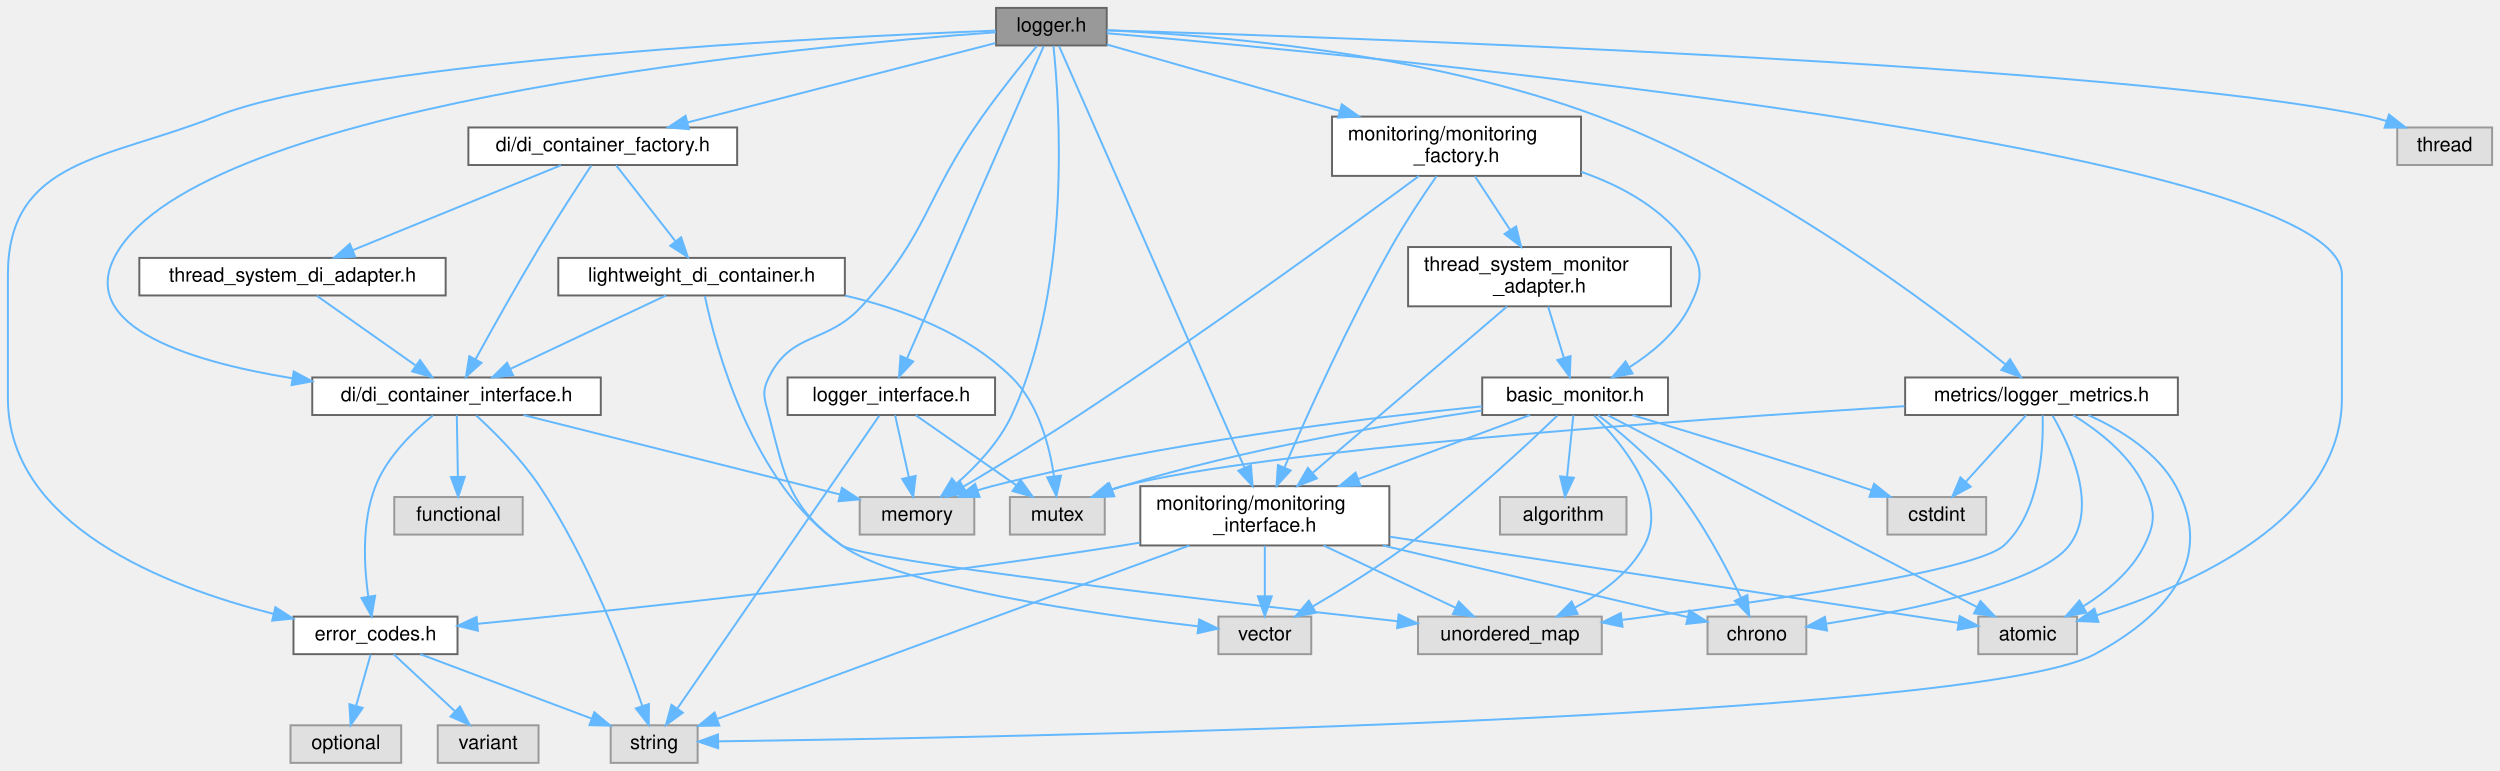
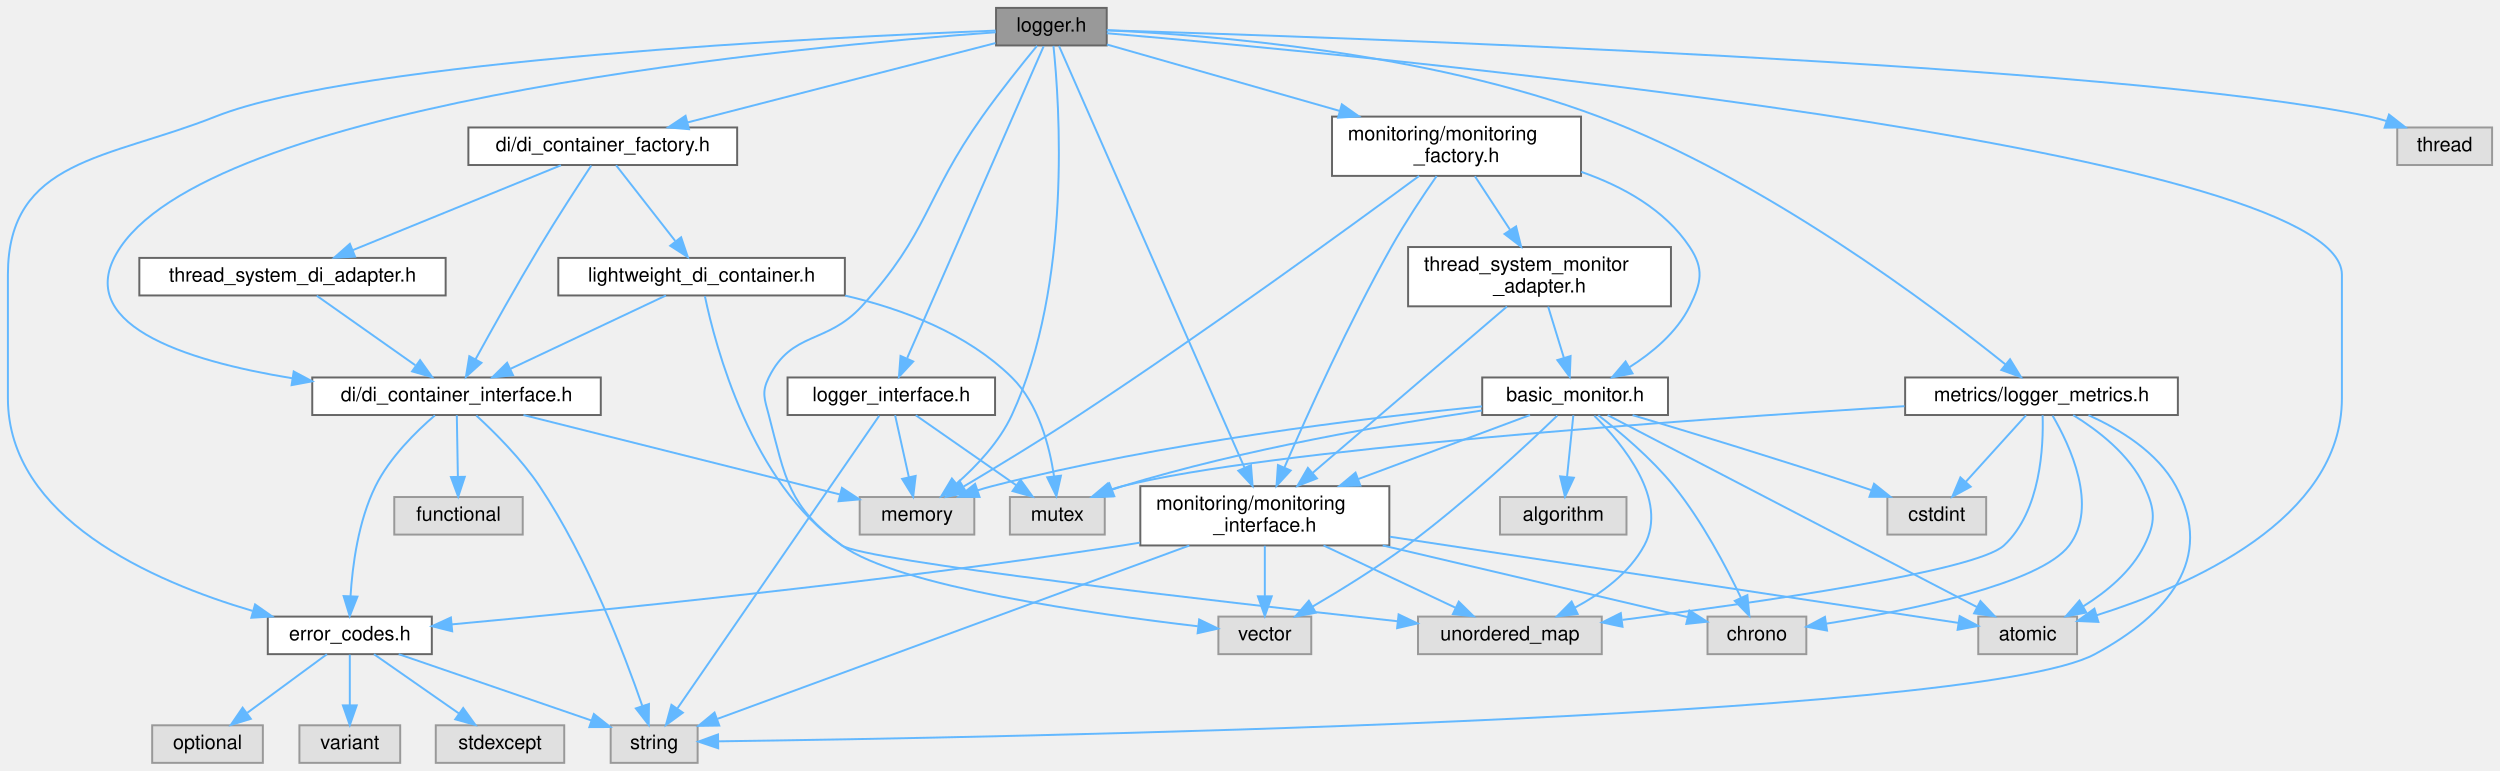
<svg xmlns="http://www.w3.org/2000/svg" xmlns:xlink="http://www.w3.org/1999/xlink" width="1265pt" height="390pt" viewBox="0.00 0.00 1265.00 390.00">
  <g id="graph0" class="graph" transform="scale(1 1) rotate(0) translate(4 386)">
    <g id="Node000001" class="node">
      <g id="a_Node000001">
        <a xlink:title=" ">
          <polygon fill="#999999" stroke="#666666" points="556,-382 500,-382 500,-363 556,-363 556,-382" />
          <text text-anchor="middle" x="528" y="-370" font-family="Helvetica,sans-Serif" font-size="10.00">logger.h</text>
        </a>
      </g>
    </g>
    <g id="Node000002" class="node">
      <g id="a_Node000002">
        <a xlink:title=" ">
          <polygon fill="#e0e0e0" stroke="#999999" points="489,-134.5 431,-134.5 431,-115.5 489,-115.5 489,-134.5" />
          <text text-anchor="middle" x="460" y="-122.5" font-family="Helvetica,sans-Serif" font-size="10.00">memory</text>
        </a>
      </g>
    </g>
    <g id="edge1_Node000001_Node000002" class="edge">
      <g id="a_edge1_Node000001_Node000002">
        <a xlink:title=" ">
          <path fill="none" stroke="#63b8ff" d="M529.04,-362.79C532.04,-334.36 538.67,-242.26 508,-176 501.7,-162.39 490.15,-150.17 479.96,-141.23" />
          <polygon fill="#63b8ff" stroke="#63b8ff" points="482.14,-138.48 472.21,-134.79 477.66,-143.87 482.14,-138.48" />
        </a>
      </g>
    </g>
    <g id="Node000003" class="node">
      <g id="a_Node000003">
        <a xlink:title=" ">
          <polygon fill="#e0e0e0" stroke="#999999" points="659.5,-74 612.5,-74 612.5,-55 659.5,-55 659.5,-74" />
          <text text-anchor="middle" x="636" y="-62" font-family="Helvetica,sans-Serif" font-size="10.00">vector</text>
        </a>
      </g>
    </g>
    <g id="edge2_Node000001_Node000003" class="edge">
      <g id="a_edge2_Node000001_Node000003">
        <a xlink:title=" ">
          <path fill="none" stroke="#63b8ff" d="M520.76,-362.83C513.49,-354.01 502.09,-339.83 493,-327 463.78,-285.75 466.15,-268.28 432,-231 414.23,-211.6 396.65,-218.59 385,-195 381.26,-187.43 382.87,-184.17 385,-176 393.5,-143.46 394.88,-129.88 422,-110 450.28,-89.28 549.22,-75.29 602.08,-69.11" />
          <polygon fill="#63b8ff" stroke="#63b8ff" points="602.78,-72.55 612.32,-67.94 601.99,-65.59 602.78,-72.55" />
        </a>
      </g>
    </g>
    <g id="Node000004" class="node">
      <g id="a_Node000004">
        <a xlink:title=" ">
          <polygon fill="#e0e0e0" stroke="#999999" points="1047,-74 997,-74 997,-55 1047,-55 1047,-74" />
          <text text-anchor="middle" x="1022" y="-62" font-family="Helvetica,sans-Serif" font-size="10.00">atomic</text>
        </a>
      </g>
    </g>
    <g id="edge3_Node000001_Node000004" class="edge">
      <g id="a_edge3_Node000001_Node000004">
        <a xlink:title=" ">
          <path fill="none" stroke="#63b8ff" d="M556.06,-369.18C681.05,-358.48 1181,-311.63 1181,-247 1181,-247 1181,-247 1181,-184.5 1181,-122.99 1103.78,-89.42 1056.96,-74.72" />
          <polygon fill="#63b8ff" stroke="#63b8ff" points="1057.78,-71.31 1047.19,-71.78 1055.76,-78.01 1057.78,-71.31" />
        </a>
      </g>
    </g>
    <g id="Node000005" class="node">
      <g id="a_Node000005">
        <a xlink:title=" ">
          <polygon fill="#e0e0e0" stroke="#999999" points="1257,-321.5 1209,-321.5 1209,-302.5 1257,-302.5 1257,-321.5" />
          <text text-anchor="middle" x="1233" y="-309.5" font-family="Helvetica,sans-Serif" font-size="10.00">thread</text>
        </a>
      </g>
    </g>
    <g id="edge4_Node000001_Node000005" class="edge">
      <g id="a_edge4_Node000001_Node000005">
        <a xlink:title=" ">
          <path fill="none" stroke="#63b8ff" d="M556.08,-370.7C666.37,-367.37 1070,-353.62 1195,-327 1197.84,-326.4 1200.75,-325.62 1203.63,-324.75" />
          <polygon fill="#63b8ff" stroke="#63b8ff" points="1204.85,-328.03 1213.2,-321.51 1202.61,-321.4 1204.85,-328.03" />
        </a>
      </g>
    </g>
    <g id="Node000006" class="node">
      <g id="a_Node000006">
        <a xlink:href="logger__interface_8h.html" target="_top" xlink:title=" ">
          <polygon fill="white" stroke="#666666" points="499.5,-195 394.5,-195 394.5,-176 499.5,-176 499.5,-195" />
          <text text-anchor="middle" x="447" y="-183" font-family="Helvetica,sans-Serif" font-size="10.00">logger_interface.h</text>
        </a>
      </g>
    </g>
    <g id="edge5_Node000001_Node000006" class="edge">
      <g id="a_edge5_Node000001_Node000006">
        <a xlink:title=" ">
          <path fill="none" stroke="#63b8ff" d="M524.09,-362.58C511.56,-333.94 472.17,-243.98 455.06,-204.91" />
          <polygon fill="#63b8ff" stroke="#63b8ff" points="458.08,-203.09 450.87,-195.33 451.67,-205.9 458.08,-203.09" />
        </a>
      </g>
    </g>
    <g id="Node000009" class="node">
      <g id="a_Node000009">
        <a xlink:href="error__codes_8h.html" target="_top" xlink:title=" ">
-           <polygon fill="white" stroke="#666666" points="227.5,-74 144.5,-74 144.5,-55 227.5,-55 227.5,-74" />
-           <text text-anchor="middle" x="186" y="-62" font-family="Helvetica,sans-Serif" font-size="10.00">error_codes.h</text>
+           <polygon fill="white" stroke="#666666" points="214.5,-74 131.5,-74 131.5,-55 214.5,-55 214.5,-74" />
+           <text text-anchor="middle" x="173" y="-62" font-family="Helvetica,sans-Serif" font-size="10.00">error_codes.h</text>
        </a>
      </g>
    </g>
    <g id="edge9_Node000001_Node000009" class="edge">
      <g id="a_edge9_Node000001_Node000009">
        <a xlink:title=" ">
-           <path fill="none" stroke="#63b8ff" d="M499.8,-370.51C417.25,-367.31 177.32,-355.71 105,-327 50.47,-305.35 0,-305.67 0,-247 0,-247 0,-247 0,-184.5 0,-120.44 79.25,-89.31 134.29,-75.41" />
-           <polygon fill="#63b8ff" stroke="#63b8ff" points="135.35,-78.75 144.26,-73.01 133.72,-71.95 135.35,-78.75" />
-         </a>
-       </g>
-     </g>
-     <g id="Node000012" class="node">
-       <g id="a_Node000012">
+           <path fill="none" stroke="#63b8ff" d="M499.8,-370.51C417.25,-367.31 177.32,-355.71 105,-327 50.47,-305.35 0,-305.67 0,-247 0,-247 0,-247 0,-184.5 0,-124.01 72.69,-91.94 123.83,-76.86" />
+           <polygon fill="#63b8ff" stroke="#63b8ff" points="125.07,-80.15 133.74,-74.07 123.17,-73.41 125.07,-80.15" />
+         </a>
+       </g>
+     </g>
+     <g id="Node000013" class="node">
+       <g id="a_Node000013">
        <a xlink:href="logger__metrics_8h.html" target="_top" xlink:title=" ">
          <polygon fill="white" stroke="#666666" points="1098,-195 960,-195 960,-176 1098,-176 1098,-195" />
          <text text-anchor="middle" x="1029" y="-183" font-family="Helvetica,sans-Serif" font-size="10.00">metrics/logger_metrics.h</text>
        </a>
      </g>
    </g>
-     <g id="edge13_Node000001_Node000012" class="edge">
-       <g id="a_edge13_Node000001_Node000012">
+     <g id="edge14_Node000001_Node000013" class="edge">
+       <g id="a_edge14_Node000001_Node000013">
        <a xlink:title=" ">
          <path fill="none" stroke="#63b8ff" d="M556.07,-370.67C607.17,-368.36 718.15,-359.66 805,-327 888.53,-295.58 974.38,-230.85 1010.85,-201.53" />
          <polygon fill="#63b8ff" stroke="#63b8ff" points="1013.09,-204.22 1018.64,-195.19 1008.67,-198.78 1013.09,-204.22" />
        </a>
      </g>
    </g>
-     <g id="Node000016" class="node">
-       <g id="a_Node000016">
+     <g id="Node000017" class="node">
+       <g id="a_Node000017">
        <a xlink:href="di__container__interface_8h.html" target="_top" xlink:title="Abstract interface for dependency injection container.">
          <polygon fill="white" stroke="#666666" points="300,-195 154,-195 154,-176 300,-176 300,-195" />
          <text text-anchor="middle" x="227" y="-183" font-family="Helvetica,sans-Serif" font-size="10.00">di/di_container_interface.h</text>
        </a>
      </g>
    </g>
-     <g id="edge20_Node000001_Node000016" class="edge">
-       <g id="a_edge20_Node000001_Node000016">
+     <g id="edge21_Node000001_Node000017" class="edge">
+       <g id="a_edge21_Node000001_Node000017">
        <a xlink:title=" ">
          <path fill="none" stroke="#63b8ff" d="M499.86,-369.67C406.17,-362.92 107.83,-335.75 57,-261 30.72,-222.35 88.79,-203.58 144.06,-194.57" />
          <polygon fill="#63b8ff" stroke="#63b8ff" points="144.62,-198.03 153.97,-193.05 143.55,-191.11 144.62,-198.03" />
        </a>
      </g>
    </g>
-     <g id="Node000018" class="node">
-       <g id="a_Node000018">
+     <g id="Node000019" class="node">
+       <g id="a_Node000019">
        <a xlink:href="di__container__factory_8h.html" target="_top" xlink:title="Factory for creating appropriate DI containers.">
          <polygon fill="white" stroke="#666666" points="369,-321.5 233,-321.5 233,-302.5 369,-302.5 369,-321.5" />
          <text text-anchor="middle" x="301" y="-309.5" font-family="Helvetica,sans-Serif" font-size="10.00">di/di_container_factory.h</text>
        </a>
      </g>
    </g>
-     <g id="edge25_Node000001_Node000018" class="edge">
-       <g id="a_edge25_Node000001_Node000018">
+     <g id="edge26_Node000001_Node000019" class="edge">
+       <g id="a_edge26_Node000001_Node000019">
        <a xlink:title=" ">
          <path fill="none" stroke="#63b8ff" d="M499.71,-364.21C460.59,-354.13 389.66,-335.85 343.98,-324.08" />
          <polygon fill="#63b8ff" stroke="#63b8ff" points="344.63,-320.63 334.07,-321.52 342.88,-327.41 344.63,-320.63" />
        </a>
      </g>
    </g>
-     <g id="Node000021" class="node">
-       <g id="a_Node000021">
+     <g id="Node000022" class="node">
+       <g id="a_Node000022">
        <a xlink:href="monitoring__interface_8h.html" target="_top" xlink:title="Abstract interface for monitoring and metrics collection.">
          <polygon fill="white" stroke="#666666" points="699,-140 573,-140 573,-110 699,-110 699,-140" />
          <text text-anchor="start" x="581" y="-128" font-family="Helvetica,sans-Serif" font-size="10.00">monitoring/monitoring</text>
          <text text-anchor="middle" x="636" y="-117" font-family="Helvetica,sans-Serif" font-size="10.00">_interface.h</text>
        </a>
      </g>
    </g>
-     <g id="edge33_Node000001_Node000021" class="edge">
-       <g id="a_edge33_Node000001_Node000021">
+     <g id="edge34_Node000001_Node000022" class="edge">
+       <g id="a_edge34_Node000001_Node000022">
        <a xlink:title=" ">
          <path fill="none" stroke="#63b8ff" d="M531.84,-362.76C546.95,-328.42 602.57,-202 625.75,-149.3" />
          <polygon fill="#63b8ff" stroke="#63b8ff" points="628.98,-150.64 629.81,-140.08 622.58,-147.82 628.98,-150.64" />
        </a>
      </g>
    </g>
-     <g id="Node000022" class="node">
-       <g id="a_Node000022">
+     <g id="Node000023" class="node">
+       <g id="a_Node000023">
        <a xlink:href="monitoring__factory_8h.html" target="_top" xlink:title="Factory for creating appropriate monitoring implementations.">
          <polygon fill="white" stroke="#666666" points="796,-327 670,-327 670,-297 796,-297 796,-327" />
          <text text-anchor="start" x="678" y="-315" font-family="Helvetica,sans-Serif" font-size="10.00">monitoring/monitoring</text>
          <text text-anchor="middle" x="733" y="-304" font-family="Helvetica,sans-Serif" font-size="10.00">_factory.h</text>
        </a>
      </g>
    </g>
-     <g id="edge40_Node000001_Node000022" class="edge">
-       <g id="a_edge40_Node000001_Node000022">
+     <g id="edge41_Node000001_Node000023" class="edge">
+       <g id="a_edge41_Node000001_Node000023">
        <a xlink:title=" ">
          <path fill="none" stroke="#63b8ff" d="M556.07,-363.49C586.3,-354.86 635.26,-340.89 674.02,-329.83" />
          <polygon fill="#63b8ff" stroke="#63b8ff" points="674.98,-333.2 683.64,-327.09 673.06,-326.46 674.98,-333.2" />
        </a>
      </g>
    </g>
    <g id="edge6_Node000006_Node000002" class="edge">
      <g id="a_edge6_Node000006_Node000002">
        <a xlink:title=" ">
          <path fill="none" stroke="#63b8ff" d="M448.92,-175.87C450.74,-167.66 453.55,-155.04 455.88,-144.55" />
          <polygon fill="#63b8ff" stroke="#63b8ff" points="459.32,-145.19 458.07,-134.67 452.49,-143.67 459.32,-145.19" />
        </a>
      </g>
    </g>
    <g id="Node000007" class="node">
      <g id="a_Node000007">
        <a xlink:title=" ">
          <polygon fill="#e0e0e0" stroke="#999999" points="555,-134.5 507,-134.5 507,-115.5 555,-115.5 555,-134.5" />
          <text text-anchor="middle" x="531" y="-122.5" font-family="Helvetica,sans-Serif" font-size="10.00">mutex</text>
        </a>
      </g>
    </g>
    <g id="edge7_Node000006_Node000007" class="edge">
      <g id="a_edge7_Node000006_Node000007">
        <a xlink:title=" ">
          <path fill="none" stroke="#63b8ff" d="M459.39,-175.87C472.79,-166.54 494.38,-151.51 510.35,-140.38" />
          <polygon fill="#63b8ff" stroke="#63b8ff" points="512.35,-143.25 518.55,-134.67 508.35,-137.51 512.35,-143.25" />
        </a>
      </g>
    </g>
    <g id="Node000008" class="node">
      <g id="a_Node000008">
        <a xlink:title=" ">
          <polygon fill="#e0e0e0" stroke="#999999" points="349,-19 305,-19 305,0 349,0 349,-19" />
          <text text-anchor="middle" x="327" y="-7" font-family="Helvetica,sans-Serif" font-size="10.00">string</text>
        </a>
      </g>
    </g>
    <g id="edge8_Node000006_Node000008" class="edge">
      <g id="a_edge8_Node000006_Node000008">
        <a xlink:title=" ">
          <path fill="none" stroke="#63b8ff" d="M440.88,-175.63C421.94,-148.17 364.02,-64.18 338.87,-27.71" />
          <polygon fill="#63b8ff" stroke="#63b8ff" points="341.52,-25.39 332.96,-19.14 335.76,-29.36 341.52,-25.39" />
        </a>
      </g>
    </g>
    <g id="edge10_Node000009_Node000008" class="edge">
      <g id="a_edge10_Node000009_Node000008">
        <a xlink:title=" ">
-           <path fill="none" stroke="#63b8ff" d="M208.65,-54.98C232.12,-46.16 268.99,-32.31 295.33,-22.4" />
-           <polygon fill="#63b8ff" stroke="#63b8ff" points="296.74,-25.61 304.87,-18.82 294.27,-19.06 296.74,-25.61" />
+           <path fill="none" stroke="#63b8ff" d="M197.74,-54.98C224.21,-45.88 266.28,-31.4 295.19,-21.45" />
+           <polygon fill="#63b8ff" stroke="#63b8ff" points="296.5,-24.7 304.82,-18.13 294.22,-18.08 296.5,-24.7" />
        </a>
      </g>
    </g>
    <g id="Node000010" class="node">
      <g id="a_Node000010">
        <a xlink:title=" ">
-           <polygon fill="#e0e0e0" stroke="#999999" points="199,-19 143,-19 143,0 199,0 199,-19" />
-           <text text-anchor="middle" x="171" y="-7" font-family="Helvetica,sans-Serif" font-size="10.00">optional</text>
+           <polygon fill="#e0e0e0" stroke="#999999" points="281.5,-19 216.5,-19 216.5,0 281.5,0 281.5,-19" />
+           <text text-anchor="middle" x="249" y="-7" font-family="Helvetica,sans-Serif" font-size="10.00">stdexcept</text>
        </a>
      </g>
    </g>
    <g id="edge11_Node000009_Node000010" class="edge">
      <g id="a_edge11_Node000009_Node000010">
        <a xlink:title=" ">
-           <path fill="none" stroke="#63b8ff" d="M183.52,-54.75C181.54,-47.72 178.68,-37.62 176.19,-28.84" />
-           <polygon fill="#63b8ff" stroke="#63b8ff" points="179.52,-27.76 173.43,-19.09 172.79,-29.66 179.52,-27.76" />
+           <path fill="none" stroke="#63b8ff" d="M185.21,-54.98C196.78,-46.92 214.38,-34.65 228.16,-25.03" />
+           <polygon fill="#63b8ff" stroke="#63b8ff" points="230.37,-27.76 236.57,-19.17 226.36,-22.02 230.37,-27.76" />
        </a>
      </g>
    </g>
    <g id="Node000011" class="node">
      <g id="a_Node000011">
        <a xlink:title=" ">
-           <polygon fill="#e0e0e0" stroke="#999999" points="268.5,-19 217.5,-19 217.5,0 268.5,0 268.5,-19" />
-           <text text-anchor="middle" x="243" y="-7" font-family="Helvetica,sans-Serif" font-size="10.00">variant</text>
+           <polygon fill="#e0e0e0" stroke="#999999" points="129,-19 73,-19 73,0 129,0 129,-19" />
+           <text text-anchor="middle" x="101" y="-7" font-family="Helvetica,sans-Serif" font-size="10.00">optional</text>
        </a>
      </g>
    </g>
    <g id="edge12_Node000009_Node000011" class="edge">
      <g id="a_edge12_Node000009_Node000011">
        <a xlink:title=" ">
-           <path fill="none" stroke="#63b8ff" d="M195.16,-54.98C203.5,-47.23 216.03,-35.58 226.18,-26.14" />
-           <polygon fill="#63b8ff" stroke="#63b8ff" points="228.74,-28.54 233.68,-19.17 223.97,-23.42 228.74,-28.54" />
-         </a>
-       </g>
-     </g>
-     <g id="edge14_Node000012_Node000004" class="edge">
-       <g id="a_edge14_Node000012_Node000004">
+           <path fill="none" stroke="#63b8ff" d="M161.43,-54.98C150.58,-47 134.12,-34.88 121.12,-25.31" />
+           <polygon fill="#63b8ff" stroke="#63b8ff" points="122.91,-22.28 112.78,-19.17 118.76,-27.92 122.91,-22.28" />
+         </a>
+       </g>
+     </g>
+     <g id="Node000012" class="node">
+       <g id="a_Node000012">
+         <a xlink:title=" ">
+           <polygon fill="#e0e0e0" stroke="#999999" points="198.5,-19 147.5,-19 147.5,0 198.5,0 198.5,-19" />
+           <text text-anchor="middle" x="173" y="-7" font-family="Helvetica,sans-Serif" font-size="10.00">variant</text>
+         </a>
+       </g>
+     </g>
+     <g id="edge13_Node000009_Node000012" class="edge">
+       <g id="a_edge13_Node000009_Node000012">
+         <a xlink:title=" ">
+           <path fill="none" stroke="#63b8ff" d="M173,-54.75C173,-47.8 173,-37.85 173,-29.13" />
+           <polygon fill="#63b8ff" stroke="#63b8ff" points="176.5,-29.09 173,-19.09 169.5,-29.09 176.5,-29.09" />
+         </a>
+       </g>
+     </g>
+     <g id="edge15_Node000013_Node000004" class="edge">
+       <g id="a_edge15_Node000013_Node000004">
        <a xlink:title=" ">
          <path fill="none" stroke="#63b8ff" d="M1045.03,-175.95C1057.41,-168.35 1073.65,-155.97 1081,-140 1086.58,-127.89 1086.95,-121.93 1081,-110 1074.43,-96.82 1061.9,-86.52 1050.07,-79.16" />
          <polygon fill="#63b8ff" stroke="#63b8ff" points="1051.68,-76.05 1041.27,-74.1 1048.2,-82.12 1051.68,-76.05" />
        </a>
      </g>
    </g>
-     <g id="edge19_Node000012_Node000007" class="edge">
-       <g id="a_edge19_Node000012_Node000007">
+     <g id="edge20_Node000013_Node000007" class="edge">
+       <g id="a_edge20_Node000013_Node000007">
        <a xlink:title=" ">
          <path fill="none" stroke="#63b8ff" d="M959.66,-180.47C848.88,-173.59 637.01,-158.51 564,-140 562.05,-139.51 560.08,-138.92 558.1,-138.26" />
          <polygon fill="#63b8ff" stroke="#63b8ff" points="559.06,-134.88 548.47,-134.58 556.56,-141.42 559.06,-134.88" />
        </a>
      </g>
    </g>
-     <g id="edge17_Node000012_Node000008" class="edge">
-       <g id="a_edge17_Node000012_Node000008">
+     <g id="edge18_Node000013_Node000008" class="edge">
+       <g id="a_edge18_Node000013_Node000008">
        <a xlink:title=" ">
          <path fill="none" stroke="#63b8ff" d="M1052.78,-175.92C1068.43,-168.89 1087.67,-157.25 1097,-140 1116.95,-103.1 1092.9,-74.95 1056,-55 994.23,-21.61 493.5,-12.68 359.75,-10.89" />
          <polygon fill="#63b8ff" stroke="#63b8ff" points="359.4,-7.38 349.35,-10.75 359.31,-14.38 359.4,-7.38" />
        </a>
      </g>
    </g>
-     <g id="Node000013" class="node">
-       <g id="a_Node000013">
+     <g id="Node000014" class="node">
+       <g id="a_Node000014">
        <a xlink:title=" ">
          <polygon fill="#e0e0e0" stroke="#999999" points="910,-74 860,-74 860,-55 910,-55 910,-74" />
          <text text-anchor="middle" x="885" y="-62" font-family="Helvetica,sans-Serif" font-size="10.00">chrono</text>
        </a>
      </g>
    </g>
-     <g id="edge15_Node000012_Node000013" class="edge">
-       <g id="a_edge15_Node000012_Node000013">
+     <g id="edge16_Node000013_Node000014" class="edge">
+       <g id="a_edge16_Node000013_Node000014">
        <a xlink:title=" ">
          <path fill="none" stroke="#63b8ff" d="M1034.6,-175.7C1043.38,-160.66 1057.94,-129.72 1043,-110 1028.21,-90.47 962.02,-77.1 920.14,-70.43" />
          <polygon fill="#63b8ff" stroke="#63b8ff" points="920.48,-66.94 910.07,-68.87 919.42,-73.86 920.48,-66.94" />
        </a>
      </g>
    </g>
-     <g id="Node000014" class="node">
-       <g id="a_Node000014">
+     <g id="Node000015" class="node">
+       <g id="a_Node000015">
        <a xlink:title=" ">
          <polygon fill="#e0e0e0" stroke="#999999" points="1001,-134.5 951,-134.5 951,-115.5 1001,-115.5 1001,-134.5" />
          <text text-anchor="middle" x="976" y="-122.5" font-family="Helvetica,sans-Serif" font-size="10.00">cstdint</text>
        </a>
      </g>
    </g>
-     <g id="edge16_Node000012_Node000014" class="edge">
-       <g id="a_edge16_Node000012_Node000014">
+     <g id="edge17_Node000013_Node000015" class="edge">
+       <g id="a_edge17_Node000013_Node000015">
        <a xlink:title=" ">
          <path fill="none" stroke="#63b8ff" d="M1021.18,-175.87C1013.19,-167.05 1000.61,-153.16 990.74,-142.27" />
          <polygon fill="#63b8ff" stroke="#63b8ff" points="993.16,-139.73 983.85,-134.67 987.97,-144.43 993.16,-139.73" />
        </a>
      </g>
    </g>
-     <g id="Node000015" class="node">
-       <g id="a_Node000015">
+     <g id="Node000016" class="node">
+       <g id="a_Node000016">
        <a xlink:title=" ">
          <polygon fill="#e0e0e0" stroke="#999999" points="806.5,-74 713.5,-74 713.5,-55 806.5,-55 806.5,-74" />
          <text text-anchor="middle" x="760" y="-62" font-family="Helvetica,sans-Serif" font-size="10.00">unordered_map</text>
        </a>
      </g>
    </g>
-     <g id="edge18_Node000012_Node000015" class="edge">
-       <g id="a_edge18_Node000012_Node000015">
+     <g id="edge19_Node000013_Node000016" class="edge">
+       <g id="a_edge19_Node000013_Node000016">
        <a xlink:title=" ">
          <path fill="none" stroke="#63b8ff" d="M1029.56,-175.89C1030.06,-160.28 1028.68,-127.35 1010,-110 996,-97 886.33,-81.2 816.97,-72.35" />
          <polygon fill="#63b8ff" stroke="#63b8ff" points="816.99,-68.83 806.63,-71.05 816.11,-75.77 816.99,-68.83" />
        </a>
      </g>
    </g>
-     <g id="edge21_Node000016_Node000002" class="edge">
-       <g id="a_edge21_Node000016_Node000002">
+     <g id="edge22_Node000017_Node000002" class="edge">
+       <g id="a_edge22_Node000017_Node000002">
        <a xlink:title=" ">
          <path fill="none" stroke="#63b8ff" d="M260.88,-175.99C303.39,-165.32 376.12,-147.06 420.93,-135.81" />
          <polygon fill="#63b8ff" stroke="#63b8ff" points="422.02,-139.14 430.87,-133.31 420.31,-132.36 422.02,-139.14" />
        </a>
      </g>
    </g>
-     <g id="edge23_Node000016_Node000008" class="edge">
-       <g id="a_edge23_Node000016_Node000008">
+     <g id="edge24_Node000017_Node000008" class="edge">
+       <g id="a_edge24_Node000017_Node000008">
        <a xlink:title=" ">
          <path fill="none" stroke="#63b8ff" d="M237.01,-175.74C246.21,-167.29 259.8,-153.78 269,-140 293.42,-103.43 311.98,-54.9 320.99,-28.87" />
          <polygon fill="#63b8ff" stroke="#63b8ff" points="324.37,-29.78 324.25,-19.19 317.74,-27.54 324.37,-29.78" />
        </a>
      </g>
    </g>
-     <g id="edge24_Node000016_Node000009" class="edge">
-       <g id="a_edge24_Node000016_Node000009">
-         <a xlink:title=" ">
-           <path fill="none" stroke="#63b8ff" d="M215.07,-175.8C205.17,-167.77 191.81,-154.87 186,-140 178.96,-121.97 180.15,-99.55 182.36,-84.05" />
-           <polygon fill="#63b8ff" stroke="#63b8ff" points="185.82,-84.58 184.04,-74.14 178.91,-83.41 185.82,-84.58" />
-         </a>
-       </g>
-     </g>
-     <g id="Node000017" class="node">
-       <g id="a_Node000017">
+     <g id="edge25_Node000017_Node000009" class="edge">
+       <g id="a_edge25_Node000017_Node000009">
+         <a xlink:title=" ">
+           <path fill="none" stroke="#63b8ff" d="M216.07,-175.84C206.54,-167.66 193.16,-154.51 186,-140 177.3,-122.38 174.33,-99.9 173.36,-84.26" />
+           <polygon fill="#63b8ff" stroke="#63b8ff" points="176.86,-84.1 172.96,-74.25 169.86,-84.39 176.86,-84.1" />
+         </a>
+       </g>
+     </g>
+     <g id="Node000018" class="node">
+       <g id="a_Node000018">
        <a xlink:title=" ">
          <polygon fill="#e0e0e0" stroke="#999999" points="260.5,-134.5 195.5,-134.5 195.5,-115.5 260.5,-115.5 260.5,-134.5" />
          <text text-anchor="middle" x="228" y="-122.5" font-family="Helvetica,sans-Serif" font-size="10.00">functional</text>
        </a>
      </g>
    </g>
-     <g id="edge22_Node000016_Node000017" class="edge">
-       <g id="a_edge22_Node000016_Node000017">
+     <g id="edge23_Node000017_Node000018" class="edge">
+       <g id="a_edge23_Node000017_Node000018">
        <a xlink:title=" ">
          <path fill="none" stroke="#63b8ff" d="M227.15,-175.87C227.29,-167.75 227.5,-155.31 227.68,-144.89" />
          <polygon fill="#63b8ff" stroke="#63b8ff" points="231.18,-144.73 227.85,-134.67 224.18,-144.61 231.18,-144.73" />
        </a>
      </g>
    </g>
-     <g id="edge26_Node000018_Node000016" class="edge">
-       <g id="a_edge26_Node000018_Node000016">
+     <g id="edge27_Node000019_Node000017" class="edge">
+       <g id="a_edge27_Node000019_Node000017">
        <a xlink:title=" ">
          <path fill="none" stroke="#63b8ff" d="M295.18,-302.24C288.65,-292.33 277.82,-275.66 269,-261 257.45,-241.79 244.92,-219.34 236.58,-204.14" />
          <polygon fill="#63b8ff" stroke="#63b8ff" points="239.62,-202.41 231.76,-195.31 233.48,-205.76 239.62,-202.41" />
        </a>
      </g>
    </g>
-     <g id="Node000019" class="node">
-       <g id="a_Node000019">
+     <g id="Node000020" class="node">
+       <g id="a_Node000020">
        <a xlink:href="lightweight__di__container_8h.html" target="_top" xlink:title="Lightweight dependency injection container implementation.">
          <polygon fill="white" stroke="#666666" points="423.5,-255.5 278.5,-255.5 278.5,-236.5 423.5,-236.5 423.5,-255.5" />
          <text text-anchor="middle" x="351" y="-243.5" font-family="Helvetica,sans-Serif" font-size="10.00">lightweight_di_container.h</text>
        </a>
      </g>
    </g>
-     <g id="edge27_Node000018_Node000019" class="edge">
-       <g id="a_edge27_Node000018_Node000019">
+     <g id="edge28_Node000019_Node000020" class="edge">
+       <g id="a_edge28_Node000019_Node000020">
        <a xlink:title=" ">
          <path fill="none" stroke="#63b8ff" d="M307.74,-302.37C315.38,-292.59 328.01,-276.42 337.66,-264.08" />
          <polygon fill="#63b8ff" stroke="#63b8ff" points="340.64,-265.94 344.04,-255.91 335.13,-261.63 340.64,-265.94" />
        </a>
      </g>
    </g>
-     <g id="Node000020" class="node">
-       <g id="a_Node000020">
+     <g id="Node000021" class="node">
+       <g id="a_Node000021">
        <a xlink:href="thread__system__di__adapter_8h.html" target="_top" xlink:title="Adapter for thread_system's service container.">
          <polygon fill="white" stroke="#666666" points="221.5,-255.5 66.5,-255.5 66.5,-236.5 221.5,-236.5 221.5,-255.5" />
          <text text-anchor="middle" x="144" y="-243.5" font-family="Helvetica,sans-Serif" font-size="10.00">thread_system_di_adapter.h</text>
        </a>
      </g>
    </g>
-     <g id="edge31_Node000018_Node000020" class="edge">
-       <g id="a_edge31_Node000018_Node000020">
+     <g id="edge32_Node000019_Node000021" class="edge">
+       <g id="a_edge32_Node000019_Node000021">
        <a xlink:title=" ">
          <path fill="none" stroke="#63b8ff" d="M279.83,-302.37C252.71,-291.32 205.54,-272.08 174.54,-259.45" />
          <polygon fill="#63b8ff" stroke="#63b8ff" points="175.67,-256.13 165.09,-255.6 173.03,-262.61 175.67,-256.13" />
        </a>
      </g>
    </g>
-     <g id="edge30_Node000019_Node000007" class="edge">
-       <g id="a_edge30_Node000019_Node000007">
+     <g id="edge31_Node000020_Node000007" class="edge">
+       <g id="a_edge31_Node000020_Node000007">
        <a xlink:title=" ">
          <path fill="none" stroke="#63b8ff" d="M423.69,-236.42C453.17,-229.55 485.5,-217.2 508,-195 521.45,-181.73 527.04,-160.39 529.36,-144.95" />
          <polygon fill="#63b8ff" stroke="#63b8ff" points="532.84,-145.3 530.53,-134.96 525.89,-144.48 532.84,-145.3" />
        </a>
      </g>
    </g>
-     <g id="edge29_Node000019_Node000015" class="edge">
-       <g id="a_edge29_Node000019_Node000015">
+     <g id="edge30_Node000020_Node000016" class="edge">
+       <g id="a_edge30_Node000020_Node000016">
        <a xlink:title=" ">
          <path fill="none" stroke="#63b8ff" d="M352.67,-236.16C357.85,-211.38 376.18,-141.04 422,-110 433.5,-102.21 609.86,-81.92 703.14,-71.65" />
          <polygon fill="#63b8ff" stroke="#63b8ff" points="703.7,-75.11 713.26,-70.54 702.94,-68.15 703.7,-75.11" />
        </a>
      </g>
    </g>
-     <g id="edge28_Node000019_Node000016" class="edge">
-       <g id="a_edge28_Node000019_Node000016">
+     <g id="edge29_Node000020_Node000017" class="edge">
+       <g id="a_edge29_Node000020_Node000017">
        <a xlink:title=" ">
          <path fill="none" stroke="#63b8ff" d="M332.97,-236.49C312.31,-226.75 278.22,-210.66 254.3,-199.38" />
          <polygon fill="#63b8ff" stroke="#63b8ff" points="255.59,-196.12 245.05,-195.02 252.6,-202.45 255.59,-196.12" />
        </a>
      </g>
    </g>
-     <g id="edge32_Node000020_Node000016" class="edge">
-       <g id="a_edge32_Node000020_Node000016">
+     <g id="edge33_Node000021_Node000017" class="edge">
+       <g id="a_edge33_Node000021_Node000017">
        <a xlink:title=" ">
          <path fill="none" stroke="#63b8ff" d="M156.25,-236.37C169.36,-227.12 190.42,-212.28 206.15,-201.19" />
          <polygon fill="#63b8ff" stroke="#63b8ff" points="208.55,-203.79 214.7,-195.17 204.51,-198.07 208.55,-203.79" />
        </a>
      </g>
    </g>
-     <g id="edge36_Node000021_Node000003" class="edge">
-       <g id="a_edge36_Node000021_Node000003">
+     <g id="edge37_Node000022_Node000003" class="edge">
+       <g id="a_edge37_Node000022_Node000003">
        <a xlink:title=" ">
          <path fill="none" stroke="#63b8ff" d="M636,-109.84C636,-102.21 636,-92.7 636,-84.45" />
          <polygon fill="#63b8ff" stroke="#63b8ff" points="639.5,-84.27 636,-74.27 632.5,-84.27 639.5,-84.27" />
        </a>
      </g>
    </g>
-     <g id="edge38_Node000021_Node000004" class="edge">
-       <g id="a_edge38_Node000021_Node000004">
+     <g id="edge39_Node000022_Node000004" class="edge">
+       <g id="a_edge39_Node000022_Node000004">
        <a xlink:title=" ">
          <path fill="none" stroke="#63b8ff" d="M699.31,-114.41C781.36,-101.97 921.63,-80.71 986.8,-70.84" />
          <polygon fill="#63b8ff" stroke="#63b8ff" points="987.6,-74.25 996.96,-69.29 986.55,-67.33 987.6,-74.25" />
        </a>
      </g>
    </g>
-     <g id="edge34_Node000021_Node000008" class="edge">
-       <g id="a_edge34_Node000021_Node000008">
+     <g id="edge35_Node000022_Node000008" class="edge">
+       <g id="a_edge35_Node000022_Node000008">
        <a xlink:title=" ">
          <path fill="none" stroke="#63b8ff" d="M597.8,-109.97C536.26,-87.36 416.29,-43.3 358.98,-22.25" />
          <polygon fill="#63b8ff" stroke="#63b8ff" points="359.95,-18.87 349.36,-18.71 357.54,-25.45 359.95,-18.87" />
        </a>
      </g>
    </g>
-     <g id="edge39_Node000021_Node000009" class="edge">
-       <g id="a_edge39_Node000021_Node000009">
-         <a xlink:title=" ">
-           <path fill="none" stroke="#63b8ff" d="M572.83,-111.44C569.85,-110.93 566.89,-110.45 564,-110 447.94,-91.91 310.81,-77.49 237.82,-70.36" />
-           <polygon fill="#63b8ff" stroke="#63b8ff" points="237.82,-66.84 227.53,-69.36 237.14,-73.81 237.82,-66.84" />
-         </a>
-       </g>
-     </g>
-     <g id="edge37_Node000021_Node000013" class="edge">
-       <g id="a_edge37_Node000021_Node000013">
+     <g id="edge40_Node000022_Node000009" class="edge">
+       <g id="a_edge40_Node000022_Node000009">
+         <a xlink:title=" ">
+           <path fill="none" stroke="#63b8ff" d="M572.83,-111.43C569.85,-110.92 566.89,-110.45 564,-110 442.92,-91.37 299.62,-77 224.64,-70.07" />
+           <polygon fill="#63b8ff" stroke="#63b8ff" points="224.8,-66.57 214.52,-69.14 224.16,-73.54 224.8,-66.57" />
+         </a>
+       </g>
+     </g>
+     <g id="edge38_Node000022_Node000014" class="edge">
+       <g id="a_edge38_Node000022_Node000014">
        <a xlink:title=" ">
          <path fill="none" stroke="#63b8ff" d="M695.64,-109.99C743.82,-98.67 809.97,-83.13 849.98,-73.73" />
          <polygon fill="#63b8ff" stroke="#63b8ff" points="850.87,-77.11 859.81,-71.42 849.27,-70.3 850.87,-77.11" />
        </a>
      </g>
    </g>
-     <g id="edge35_Node000021_Node000015" class="edge">
-       <g id="a_edge35_Node000021_Node000015">
+     <g id="edge36_Node000022_Node000016" class="edge">
+       <g id="a_edge36_Node000022_Node000016">
        <a xlink:title=" ">
          <path fill="none" stroke="#63b8ff" d="M665.7,-109.99C686.02,-100.4 712.76,-87.79 732.58,-78.44" />
          <polygon fill="#63b8ff" stroke="#63b8ff" points="734.14,-81.57 741.69,-74.14 731.15,-75.24 734.14,-81.57" />
        </a>
      </g>
    </g>
-     <g id="edge55_Node000022_Node000002" class="edge">
-       <g id="a_edge55_Node000022_Node000002">
+     <g id="edge56_Node000023_Node000002" class="edge">
+       <g id="a_edge56_Node000023_Node000002">
        <a xlink:title=" ">
          <path fill="none" stroke="#63b8ff" d="M714.05,-296.96C680.07,-271.93 606.31,-218.26 542,-176 522.66,-163.29 500.2,-149.67 483.67,-139.86" />
          <polygon fill="#63b8ff" stroke="#63b8ff" points="485.09,-136.63 474.7,-134.56 481.53,-142.66 485.09,-136.63" />
        </a>
      </g>
    </g>
-     <g id="edge41_Node000022_Node000021" class="edge">
-       <g id="a_edge41_Node000022_Node000021">
+     <g id="edge42_Node000023_Node000022" class="edge">
+       <g id="a_edge42_Node000023_Node000022">
        <a xlink:title=" ">
          <path fill="none" stroke="#63b8ff" d="M722.92,-296.89C716.08,-287.06 707.04,-273.51 700,-261 678.66,-223.13 657.84,-176.98 645.99,-149.63" />
          <polygon fill="#63b8ff" stroke="#63b8ff" points="649.07,-147.93 641.91,-140.12 642.64,-150.69 649.07,-147.93" />
        </a>
      </g>
    </g>
-     <g id="Node000023" class="node">
-       <g id="a_Node000023">
+     <g id="Node000024" class="node">
+       <g id="a_Node000024">
        <a xlink:href="basic__monitor_8h.html" target="_top" xlink:title="Basic monitoring implementation with no external dependencies.">
          <polygon fill="white" stroke="#666666" points="840,-195 746,-195 746,-176 840,-176 840,-195" />
          <text text-anchor="middle" x="793" y="-183" font-family="Helvetica,sans-Serif" font-size="10.00">basic_monitor.h</text>
        </a>
      </g>
    </g>
-     <g id="edge42_Node000022_Node000023" class="edge">
-       <g id="a_edge42_Node000022_Node000023">
+     <g id="edge43_Node000023_Node000024" class="edge">
+       <g id="a_edge43_Node000023_Node000024">
        <a xlink:title=" ">
          <path fill="none" stroke="#63b8ff" d="M796.12,-299.03C817.19,-291.7 838.47,-279.92 851,-261 858.36,-249.88 856.9,-242.96 851,-231 844.51,-217.85 832.07,-207.5 820.36,-200.11" />
          <polygon fill="#63b8ff" stroke="#63b8ff" points="822.07,-197.05 811.67,-195.03 818.54,-203.1 822.07,-197.05" />
        </a>
      </g>
    </g>
-     <g id="Node000025" class="node">
-       <g id="a_Node000025">
+     <g id="Node000026" class="node">
+       <g id="a_Node000026">
        <a xlink:href="thread__system__monitor__adapter_8h.html" target="_top" xlink:title="Adapter for thread_system's monitoring capabilities.">
          <polygon fill="white" stroke="#666666" points="841.5,-261 708.5,-261 708.5,-231 841.5,-231 841.5,-261" />
          <text text-anchor="start" x="716.5" y="-249" font-family="Helvetica,sans-Serif" font-size="10.00">thread_system_monitor</text>
          <text text-anchor="middle" x="775" y="-238" font-family="Helvetica,sans-Serif" font-size="10.00">_adapter.h</text>
        </a>
      </g>
    </g>
-     <g id="edge52_Node000022_Node000025" class="edge">
-       <g id="a_edge52_Node000022_Node000025">
+     <g id="edge53_Node000023_Node000026" class="edge">
+       <g id="a_edge53_Node000023_Node000026">
        <a xlink:title=" ">
          <path fill="none" stroke="#63b8ff" d="M742.32,-296.8C747.54,-288.84 754.17,-278.74 760.1,-269.71" />
          <polygon fill="#63b8ff" stroke="#63b8ff" points="763.14,-271.44 765.7,-261.16 757.29,-267.6 763.14,-271.44" />
        </a>
      </g>
    </g>
-     <g id="edge45_Node000023_Node000002" class="edge">
-       <g id="a_edge45_Node000023_Node000002">
+     <g id="edge46_Node000024_Node000002" class="edge">
+       <g id="a_edge46_Node000024_Node000002">
        <a xlink:title=" ">
          <path fill="none" stroke="#63b8ff" d="M745.92,-180.38C687.19,-174.56 584.04,-162.09 498,-140 495.56,-139.37 493.05,-138.65 490.55,-137.86" />
          <polygon fill="#63b8ff" stroke="#63b8ff" points="491.66,-134.54 481.06,-134.62 489.4,-141.16 491.66,-134.54" />
        </a>
      </g>
    </g>
-     <g id="edge47_Node000023_Node000003" class="edge">
-       <g id="a_edge47_Node000023_Node000003">
+     <g id="edge48_Node000024_Node000003" class="edge">
+       <g id="a_edge48_Node000024_Node000003">
        <a xlink:title=" ">
          <path fill="none" stroke="#63b8ff" d="M783.99,-175.7C768.92,-161.19 737.35,-131.7 708,-110 692.69,-98.68 674.42,-87.41 660.12,-79.05" />
          <polygon fill="#63b8ff" stroke="#63b8ff" points="661.78,-75.97 651.37,-74 658.28,-82.03 661.78,-75.97" />
        </a>
      </g>
    </g>
-     <g id="edge46_Node000023_Node000004" class="edge">
-       <g id="a_edge46_Node000023_Node000004">
+     <g id="edge47_Node000024_Node000004" class="edge">
+       <g id="a_edge47_Node000024_Node000004">
        <a xlink:title=" ">
          <path fill="none" stroke="#63b8ff" d="M809.47,-175.94C848.9,-155.45 948.97,-103.45 996.36,-78.82" />
          <polygon fill="#63b8ff" stroke="#63b8ff" points="998.11,-81.86 1005.37,-74.14 994.89,-75.65 998.11,-81.86" />
        </a>
      </g>
    </g>
-     <g id="edge44_Node000023_Node000007" class="edge">
-       <g id="a_edge44_Node000023_Node000007">
+     <g id="edge45_Node000024_Node000007" class="edge">
+       <g id="a_edge45_Node000024_Node000007">
        <a xlink:title=" ">
          <path fill="none" stroke="#63b8ff" d="M745.81,-178.28C699.01,-171.43 625.58,-158.82 564,-140 562.32,-139.49 560.61,-138.92 558.9,-138.31" />
          <polygon fill="#63b8ff" stroke="#63b8ff" points="559.84,-134.92 549.25,-134.54 557.29,-141.44 559.84,-134.92" />
        </a>
      </g>
    </g>
-     <g id="edge49_Node000023_Node000013" class="edge">
-       <g id="a_edge49_Node000023_Node000013">
+     <g id="edge50_Node000024_Node000014" class="edge">
+       <g id="a_edge50_Node000024_Node000014">
        <a xlink:title=" ">
          <path fill="none" stroke="#63b8ff" d="M804.72,-175.9C815.54,-167.55 831.62,-154.11 843,-140 857.22,-122.36 869.41,-99.28 876.94,-83.52" />
          <polygon fill="#63b8ff" stroke="#63b8ff" points="880.16,-84.89 881.18,-74.34 873.81,-81.95 880.16,-84.89" />
        </a>
      </g>
    </g>
-     <g id="edge51_Node000023_Node000014" class="edge">
-       <g id="a_edge51_Node000023_Node000014">
+     <g id="edge52_Node000024_Node000015" class="edge">
+       <g id="a_edge52_Node000024_Node000015">
        <a xlink:title=" ">
          <path fill="none" stroke="#63b8ff" d="M822.08,-175.93C851.26,-167.24 897.41,-153.22 937,-140 938.89,-139.37 940.83,-138.71 942.79,-138.03" />
          <polygon fill="#63b8ff" stroke="#63b8ff" points="944.27,-141.22 952.55,-134.61 941.95,-134.62 944.27,-141.22" />
        </a>
      </g>
    </g>
-     <g id="edge48_Node000023_Node000015" class="edge">
-       <g id="a_edge48_Node000023_Node000015">
+     <g id="edge49_Node000024_Node000016" class="edge">
+       <g id="a_edge49_Node000024_Node000016">
        <a xlink:title=" ">
          <path fill="none" stroke="#63b8ff" d="M802.72,-175.62C816.95,-161.5 840.51,-133.13 828,-110 820.42,-95.98 806.3,-85.67 792.87,-78.53" />
          <polygon fill="#63b8ff" stroke="#63b8ff" points="794.3,-75.33 783.78,-74.08 791.23,-81.62 794.3,-75.33" />
        </a>
      </g>
    </g>
-     <g id="edge43_Node000023_Node000021" class="edge">
-       <g id="a_edge43_Node000023_Node000021">
+     <g id="edge44_Node000024_Node000022" class="edge">
+       <g id="a_edge44_Node000024_Node000022">
        <a xlink:title=" ">
          <path fill="none" stroke="#63b8ff" d="M770.17,-175.99C747.48,-167.54 712,-154.32 683.22,-143.59" />
          <polygon fill="#63b8ff" stroke="#63b8ff" points="684.34,-140.28 673.75,-140.06 681.89,-146.84 684.34,-140.28" />
        </a>
      </g>
    </g>
-     <g id="Node000024" class="node">
-       <g id="a_Node000024">
+     <g id="Node000025" class="node">
+       <g id="a_Node000025">
        <a xlink:title=" ">
          <polygon fill="#e0e0e0" stroke="#999999" points="819,-134.5 755,-134.5 755,-115.5 819,-115.5 819,-134.5" />
          <text text-anchor="middle" x="787" y="-122.5" font-family="Helvetica,sans-Serif" font-size="10.00">algorithm</text>
        </a>
      </g>
    </g>
-     <g id="edge50_Node000023_Node000024" class="edge">
-       <g id="a_edge50_Node000023_Node000024">
+     <g id="edge51_Node000024_Node000025" class="edge">
+       <g id="a_edge51_Node000024_Node000025">
        <a xlink:title=" ">
          <path fill="none" stroke="#63b8ff" d="M792.11,-175.87C791.28,-167.75 790.01,-155.31 788.94,-144.89" />
          <polygon fill="#63b8ff" stroke="#63b8ff" points="792.39,-144.26 787.89,-134.67 785.43,-144.97 792.39,-144.26" />
        </a>
      </g>
    </g>
-     <g id="edge53_Node000025_Node000021" class="edge">
-       <g id="a_edge53_Node000025_Node000021">
+     <g id="edge54_Node000026_Node000022" class="edge">
+       <g id="a_edge54_Node000026_Node000022">
        <a xlink:title=" ">
          <path fill="none" stroke="#63b8ff" d="M758.51,-230.88C734.16,-210.04 688.44,-170.9 660.26,-146.77" />
          <polygon fill="#63b8ff" stroke="#63b8ff" points="662.34,-143.94 652.47,-140.1 657.79,-149.26 662.34,-143.94" />
        </a>
      </g>
    </g>
-     <g id="edge54_Node000025_Node000023" class="edge">
-       <g id="a_edge54_Node000025_Node000023">
+     <g id="edge55_Node000026_Node000024" class="edge">
+       <g id="a_edge55_Node000026_Node000024">
        <a xlink:title=" ">
          <path fill="none" stroke="#63b8ff" d="M779.36,-230.84C781.76,-223.04 784.76,-213.27 787.34,-204.89" />
          <polygon fill="#63b8ff" stroke="#63b8ff" points="790.71,-205.85 790.3,-195.27 784.02,-203.79 790.71,-205.85" />
        </a>
      </g>
    </g>
  </g>
</svg>
